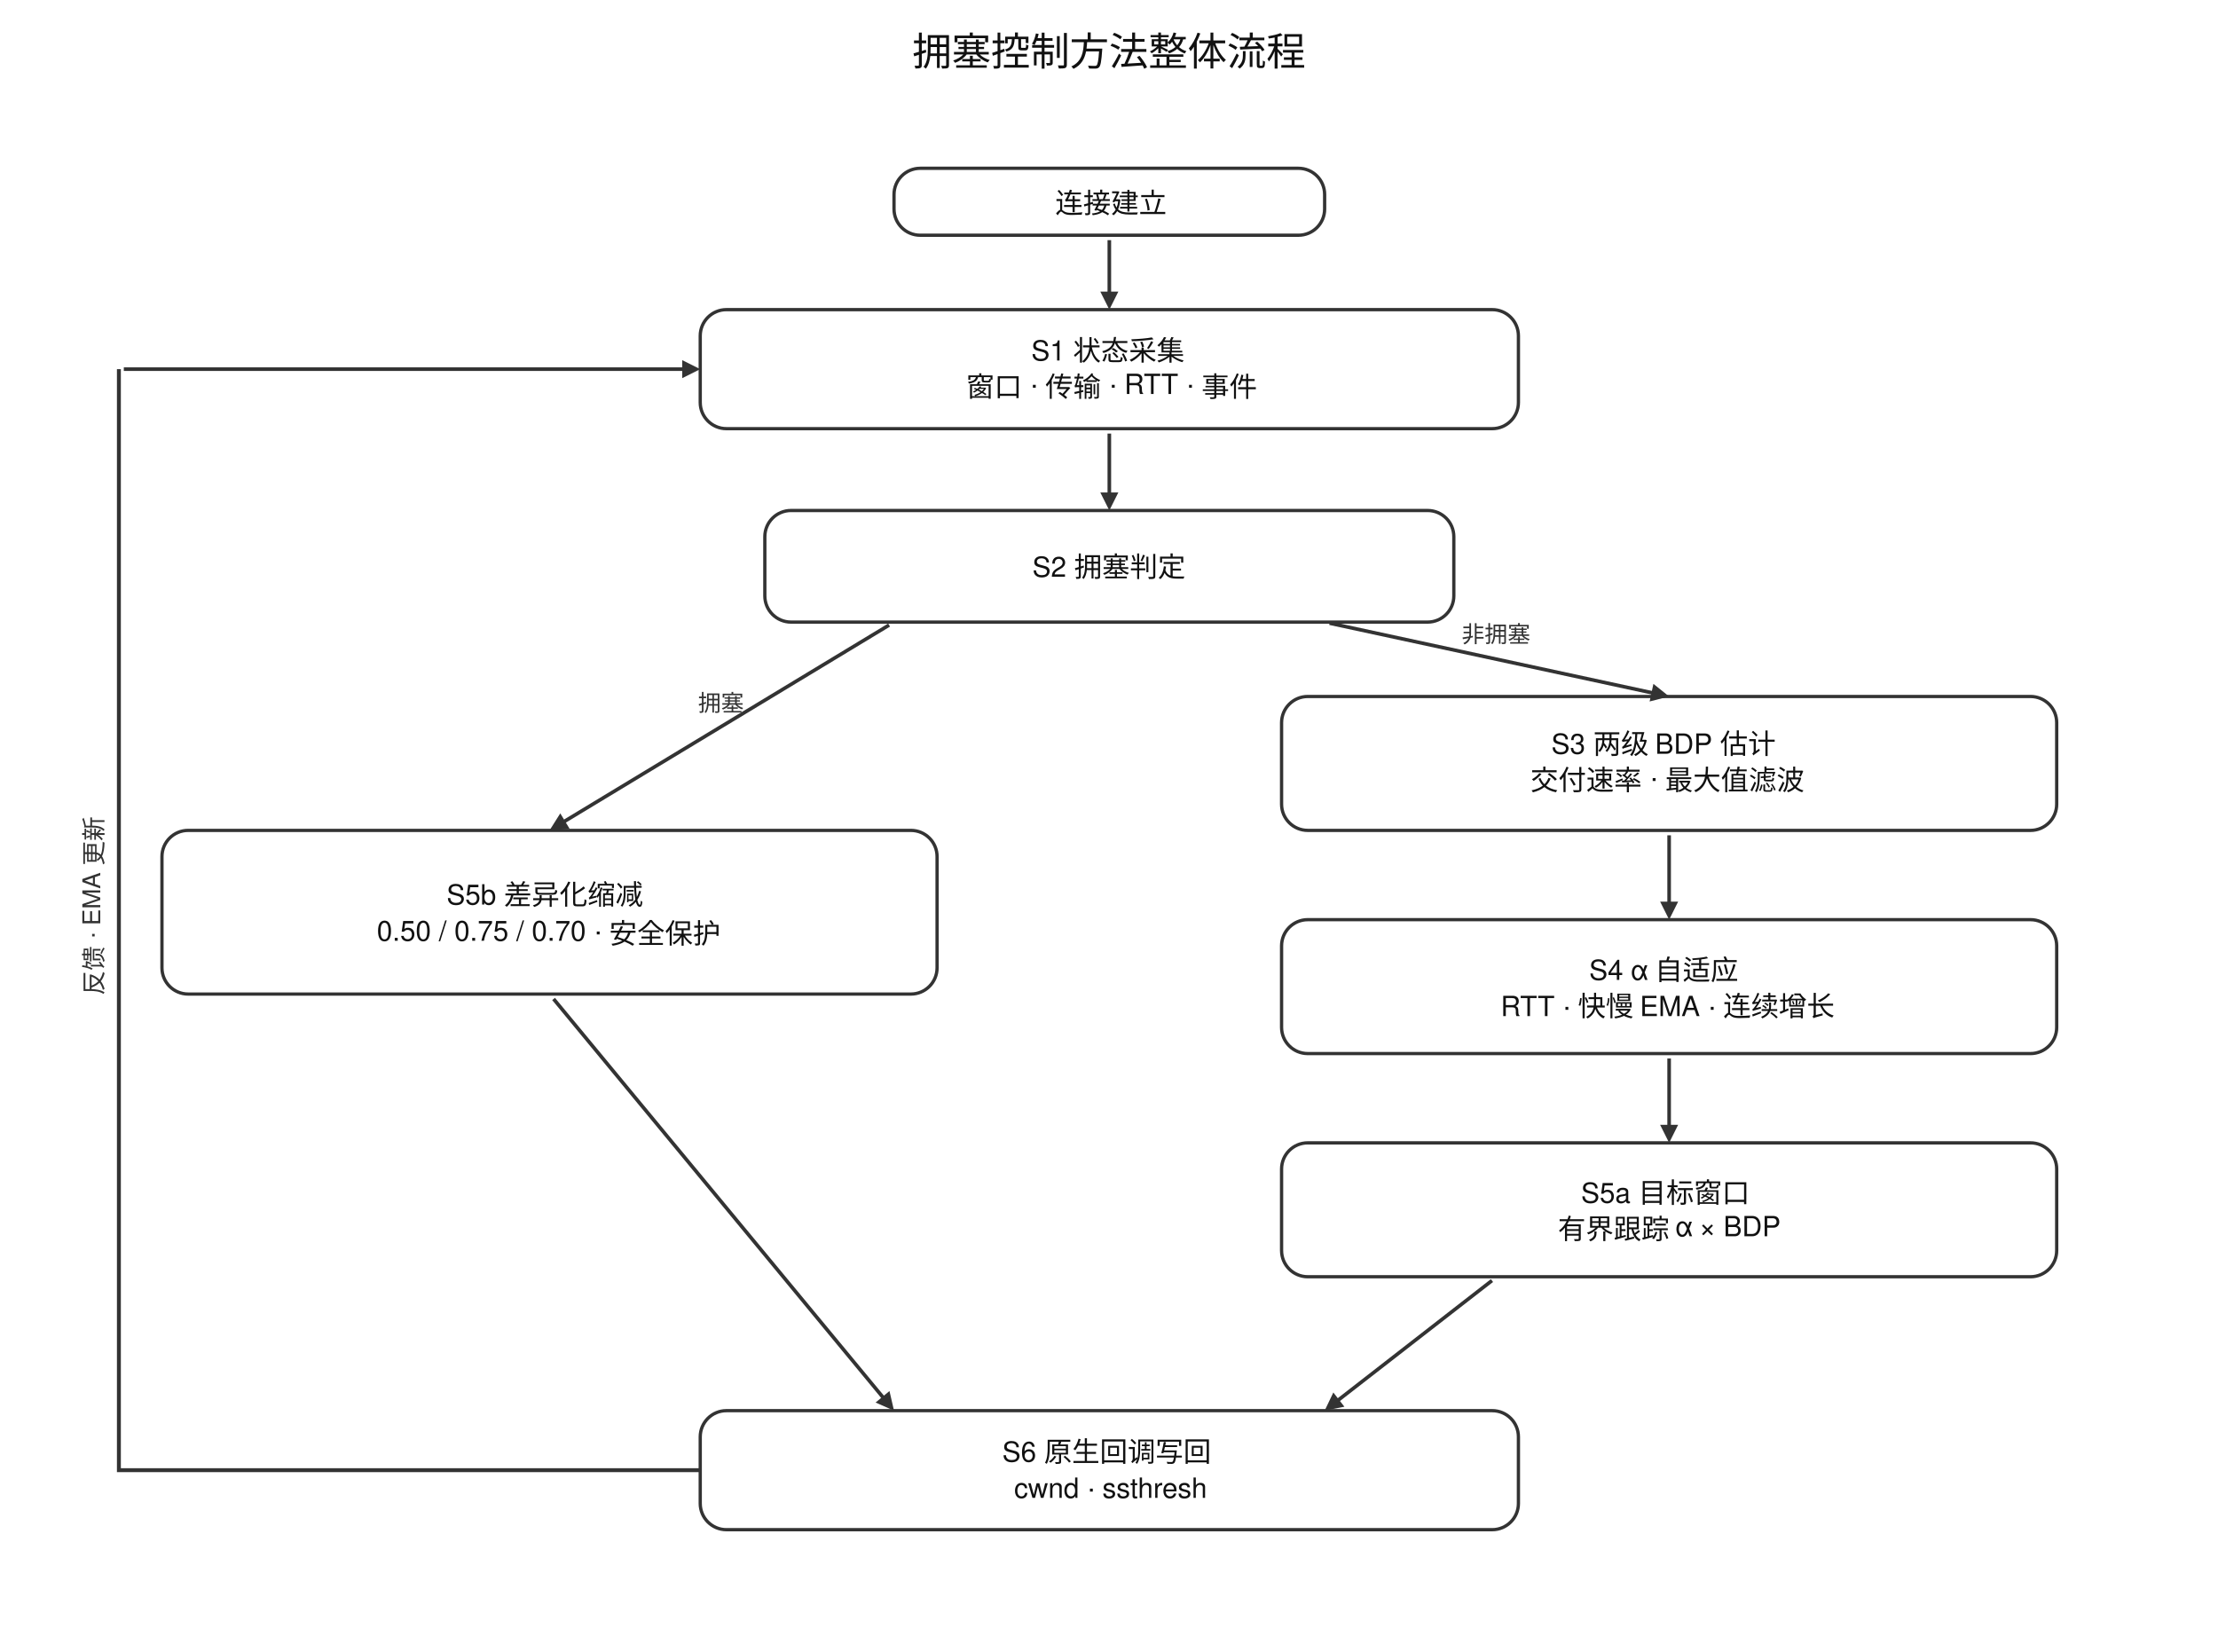
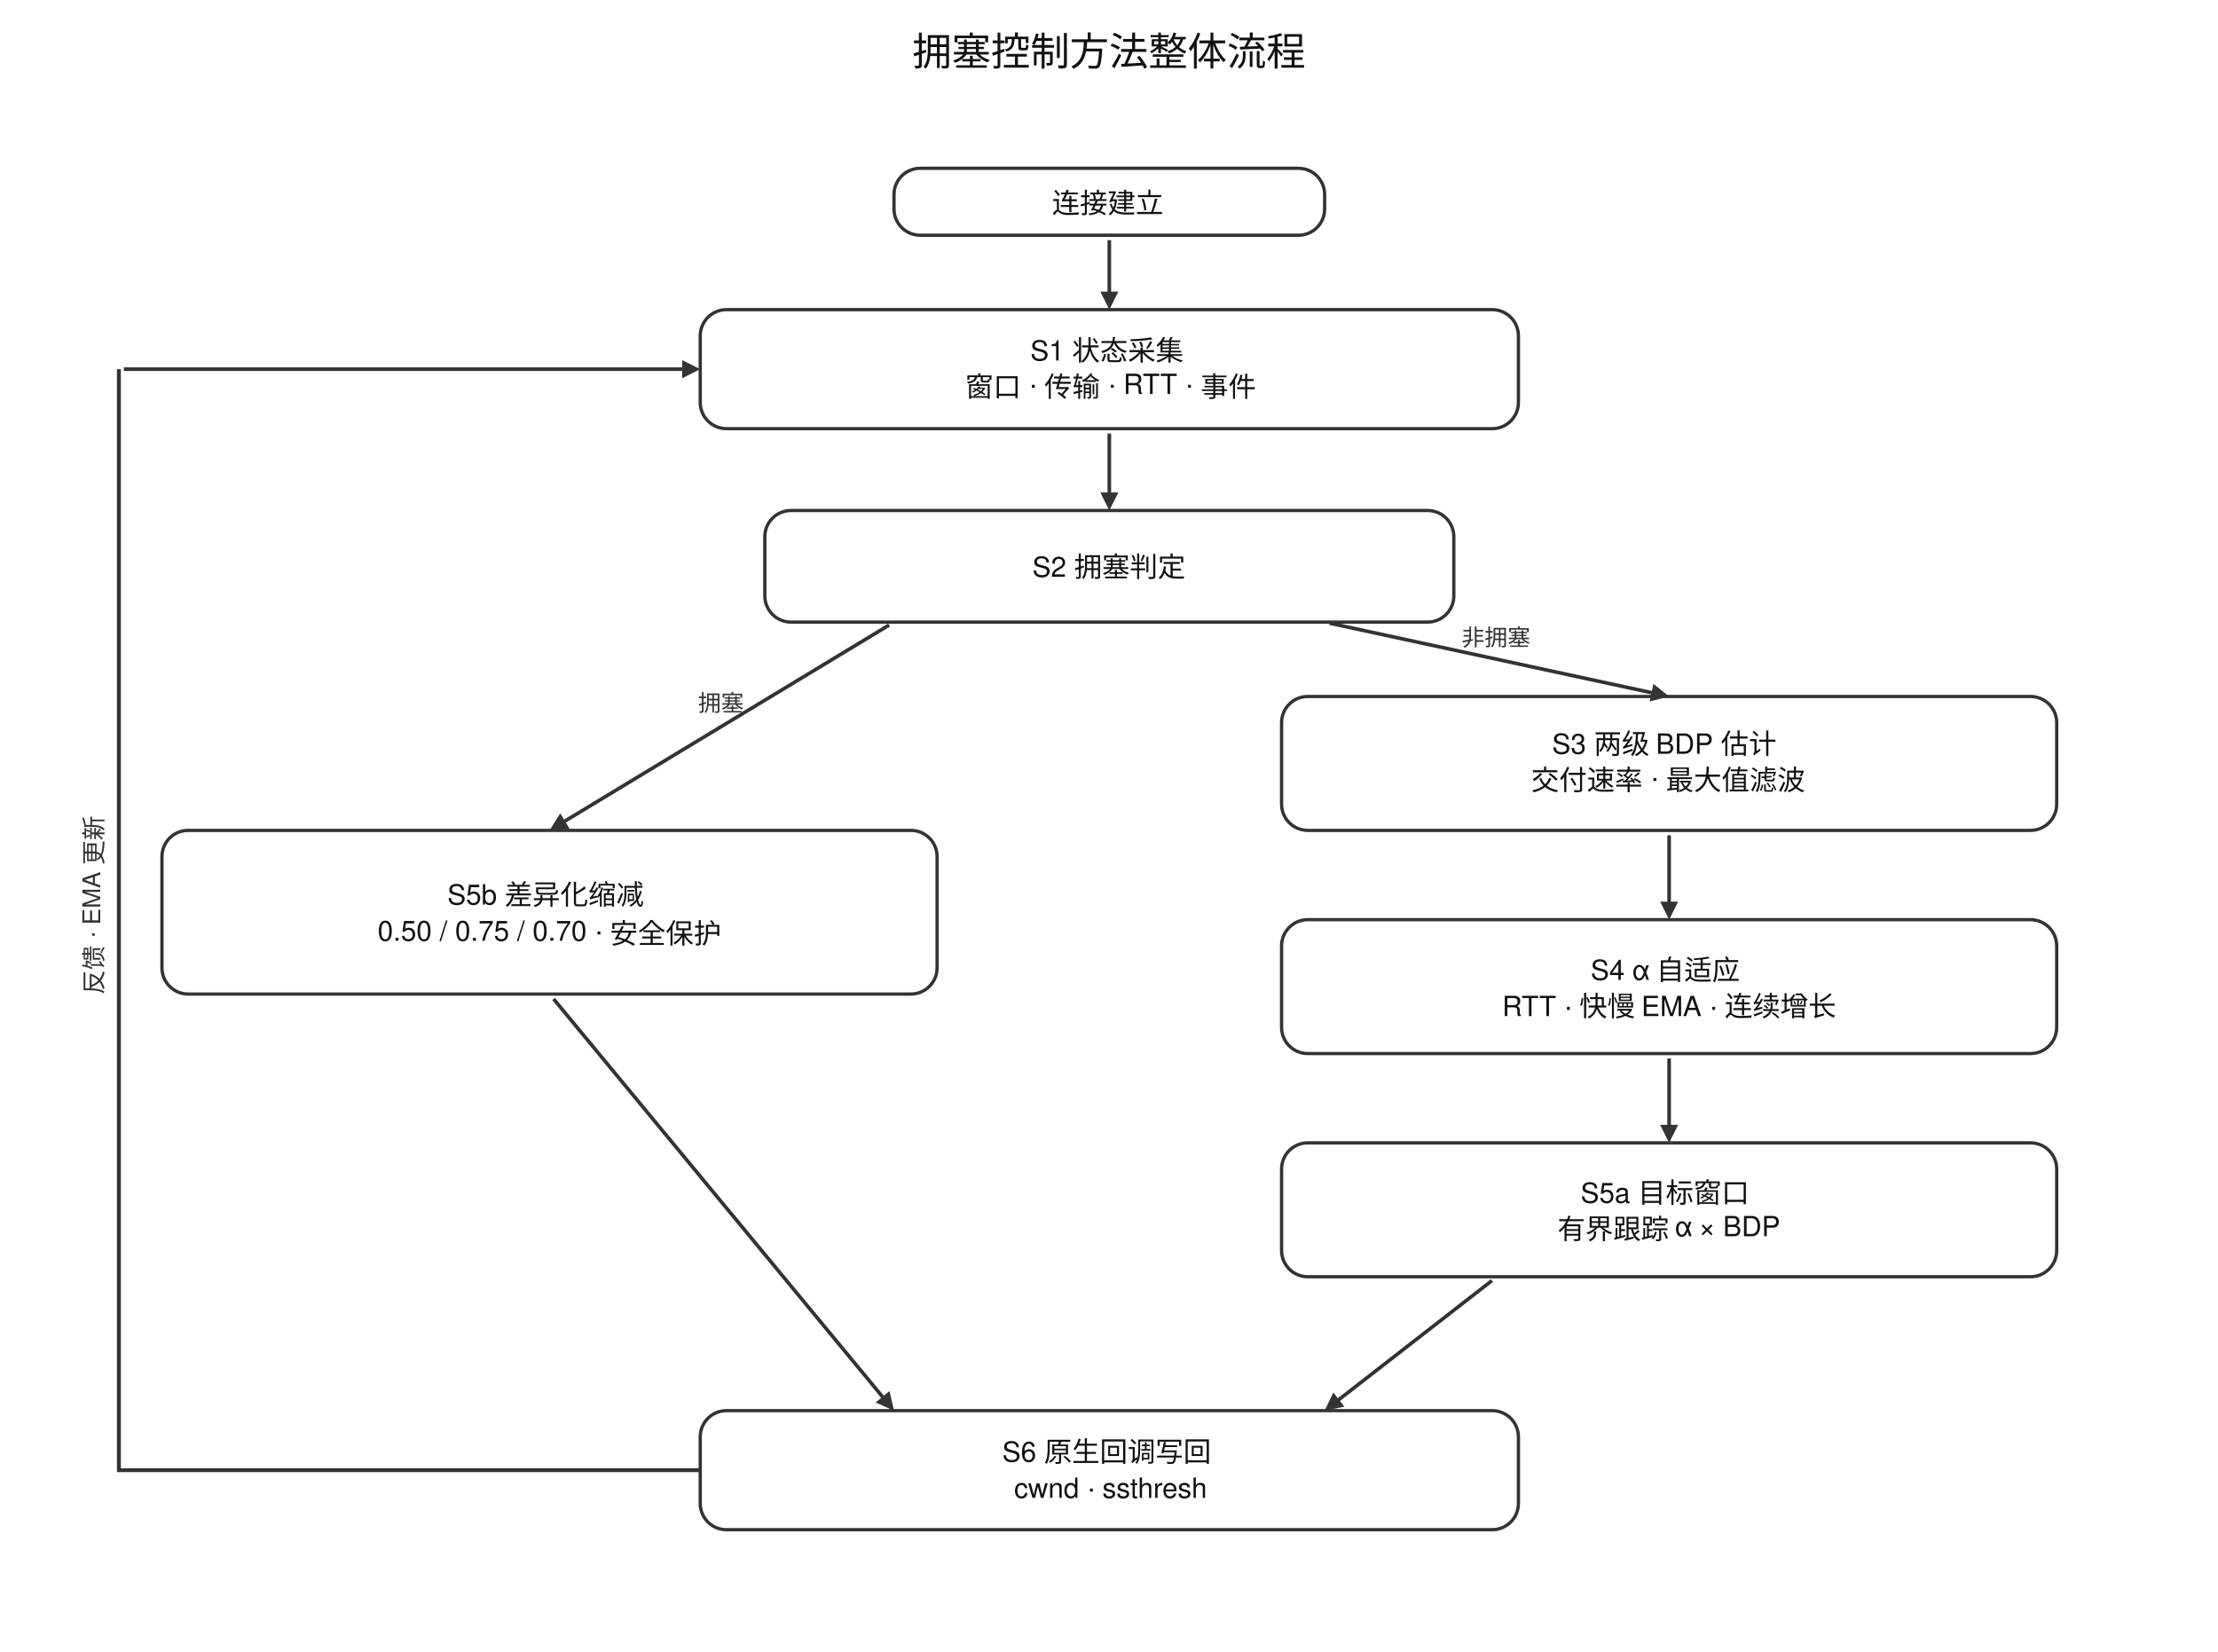
<svg xmlns="http://www.w3.org/2000/svg" class="main-svg" width="676.8pt" height="504pt" style="" viewBox="0 0 676.8 504">
  <rect x="0" y="0" width="676.8" height="504" style="fill: rgb(255, 255, 255); fill-opacity: 1;" />
-   <defs id="defs-f1fefa">
+   <defs id="defs-ece094">
    <g class="clips">
-       <clipPath id="clipf1fefaxyplot" class="plotclip">
+       <clipPath id="clipece094xyplot" class="plotclip">
        <rect width="657" height="454" />
      </clipPath>
-       <clipPath class="axesclip" id="clipf1fefax">
+       <clipPath class="axesclip" id="clipece094x">
        <rect x="10" y="0" width="657" height="504" />
      </clipPath>
-       <clipPath class="axesclip" id="clipf1fefay">
+       <clipPath class="axesclip" id="clipece094y">
        <rect x="0" y="40" width="676.8" height="454" />
      </clipPath>
-       <clipPath class="axesclip" id="clipf1fefaxy">
+       <clipPath class="axesclip" id="clipece094xy">
        <rect x="10" y="40" width="657" height="454" />
      </clipPath>
    </g>
    <g class="gradients" />
    <g class="patterns" />
  </defs>
  <g class="bglayer" />
  <g class="layer-below">
    <g class="imagelayer" />
    <g class="shapelayer" />
  </g>
  <g class="cartesianlayer">
    <g class="subplot xy">
      <g class="layer-subplot">
        <g class="shapelayer">
-           <g class="shape-group" data-index="0" clip-path="url(#clipf1fefaxy)">
+           <g class="shape-group" data-index="0" clip-path="url(#clipece094xy)">
            <path data-index="0" fill-rule="evenodd" d="M 280.8 71.78 L 396.2 71.78 C 400.62 71.78 404.2 68.2 404.2 63.78 L 404.2 59.35 C 404.2 54.93 400.62 51.35 396.2 51.35 L 280.8 51.35 C 276.38 51.35 272.8 54.93 272.8 59.35 L 272.8 63.78 C 272.8 68.2 276.38 71.78 280.8 71.78 Z" style="opacity: 1; stroke: rgb(51, 51, 51); stroke-opacity: 1; fill: rgb(0, 0, 0); fill-opacity: 0; stroke-width: 1px;" />
          </g>
-           <g class="shape-group" data-index="1" clip-path="url(#clipf1fefaxy)">
+           <g class="shape-group" data-index="1" clip-path="url(#clipece094xy)">
            <path data-index="1" fill-rule="evenodd" d="M 221.67 130.8 L 455.33 130.8 C 459.75 130.8 463.33 127.22 463.33 122.8 L 463.33 102.48 C 463.33 98.06 459.75 94.48 455.33 94.48 L 221.67 94.48 C 217.25 94.48 213.67 98.06 213.67 102.48 L 213.67 122.8 C 213.67 127.22 217.25 130.8 221.67 130.8 Z" style="opacity: 1; stroke: rgb(51, 51, 51); stroke-opacity: 1; fill: rgb(0, 0, 0); fill-opacity: 0; stroke-width: 1px;" />
          </g>
-           <g class="shape-group" data-index="2" clip-path="url(#clipf1fefaxy)">
+           <g class="shape-group" data-index="2" clip-path="url(#clipece094xy)">
            <path data-index="2" fill-rule="evenodd" d="M 241.38 189.82 L 435.62 189.82 C 440.04 189.82 443.62 186.24 443.62 181.82 L 443.62 163.77 C 443.62 159.35 440.04 155.77 435.62 155.77 L 241.38 155.77 C 236.96 155.77 233.38 159.35 233.38 163.77 L 233.38 181.82 C 233.38 186.24 236.96 189.82 241.38 189.82 Z" style="opacity: 1; stroke: rgb(51, 51, 51); stroke-opacity: 1; fill: rgb(0, 0, 0); fill-opacity: 0; stroke-width: 1px;" />
          </g>
-           <g class="shape-group" data-index="3" clip-path="url(#clipf1fefaxy)">
+           <g class="shape-group" data-index="3" clip-path="url(#clipece094xy)">
            <path data-index="3" fill-rule="evenodd" d="M 57.42 303.32 L 277.94 303.32 C 282.36 303.32 285.94 299.74 285.94 295.32 L 285.94 261.38 C 285.94 256.96 282.36 253.38 277.94 253.38 L 57.42 253.38 C 53 253.38 49.42 256.96 49.42 261.38 L 49.42 295.32 C 49.42 299.74 53 303.32 57.42 303.32 Z" style="opacity: 1; stroke: rgb(51, 51, 51); stroke-opacity: 1; fill: rgb(0, 0, 0); fill-opacity: 0; stroke-width: 1px;" />
          </g>
-           <g class="shape-group" data-index="4" clip-path="url(#clipf1fefaxy)">
+           <g class="shape-group" data-index="4" clip-path="url(#clipece094xy)">
            <path data-index="4" fill-rule="evenodd" d="M 399.06 253.38 L 619.58 253.38 C 624 253.38 627.58 249.8 627.58 245.38 L 627.58 220.52 C 627.58 216.1 624 212.52 619.58 212.52 L 399.06 212.52 C 394.64 212.52 391.06 216.1 391.06 220.52 L 391.06 245.38 C 391.06 249.8 394.64 253.38 399.06 253.38 Z" style="opacity: 1; stroke: rgb(51, 51, 51); stroke-opacity: 1; fill: rgb(0, 0, 0); fill-opacity: 0; stroke-width: 1px;" />
          </g>
-           <g class="shape-group" data-index="5" clip-path="url(#clipf1fefaxy)">
+           <g class="shape-group" data-index="5" clip-path="url(#clipece094xy)">
            <path data-index="5" fill-rule="evenodd" d="M 399.06 321.48 L 619.58 321.48 C 624 321.48 627.58 317.9 627.58 313.48 L 627.58 288.62 C 627.58 284.2 624 280.62 619.58 280.62 L 399.06 280.62 C 394.64 280.62 391.06 284.2 391.06 288.62 L 391.06 313.48 C 391.06 317.9 394.64 321.48 399.06 321.48 Z" style="opacity: 1; stroke: rgb(51, 51, 51); stroke-opacity: 1; fill: rgb(0, 0, 0); fill-opacity: 0; stroke-width: 1px;" />
          </g>
-           <g class="shape-group" data-index="6" clip-path="url(#clipf1fefaxy)">
+           <g class="shape-group" data-index="6" clip-path="url(#clipece094xy)">
            <path data-index="6" fill-rule="evenodd" d="M 399.06 389.58 L 619.58 389.58 C 624 389.58 627.58 386 627.58 381.58 L 627.58 356.72 C 627.58 352.3 624 348.72 619.58 348.72 L 399.06 348.72 C 394.64 348.72 391.06 352.3 391.06 356.72 L 391.06 381.58 C 391.06 386 394.64 389.58 399.06 389.58 Z" style="opacity: 1; stroke: rgb(51, 51, 51); stroke-opacity: 1; fill: rgb(0, 0, 0); fill-opacity: 0; stroke-width: 1px;" />
          </g>
-           <g class="shape-group" data-index="7" clip-path="url(#clipf1fefaxy)">
+           <g class="shape-group" data-index="7" clip-path="url(#clipece094xy)">
            <path data-index="7" fill-rule="evenodd" d="M 221.67 466.76 L 455.33 466.76 C 459.75 466.76 463.33 463.18 463.33 458.76 L 463.33 438.44 C 463.33 434.02 459.75 430.44 455.33 430.44 L 221.67 430.44 C 217.25 430.44 213.67 434.02 213.67 438.44 L 213.67 458.76 C 213.67 463.18 217.25 466.76 221.67 466.76 Z" style="opacity: 1; stroke: rgb(51, 51, 51); stroke-opacity: 1; fill: rgb(0, 0, 0); fill-opacity: 0; stroke-width: 1px;" />
          </g>
        </g>
        <g class="imagelayer" />
      </g>
      <g class="minor-gridlayer">
        <g class="x" />
        <g class="y" />
      </g>
      <g class="gridlayer">
        <g class="x" />
        <g class="y" />
      </g>
      <g class="zerolinelayer" />
      <g class="layer-between">
        <g class="shapelayer" />
        <g class="imagelayer" />
      </g>
      <path class="xlines-below" />
      <path class="ylines-below" />
      <g class="overlines-below" />
      <g class="xaxislayer-below" />
      <g class="yaxislayer-below" />
      <g class="overaxes-below" />
      <g class="overplot">
-         <g class="xy" transform="translate(10,40)" clip-path="url(#clipf1fefaxyplot)">
+         <g class="xy" transform="translate(10,40)" clip-path="url(#clipece094xyplot)">
          <g class="scatterlayer mlayer">
-             <g class="trace scatter traced7af3e" style="stroke-miterlimit: 2; opacity: 1;">
+             <g class="trace scatter traceee57c7" style="stroke-miterlimit: 2; opacity: 1;">
              <g class="fills" />
              <g class="errorbars" />
              <g class="lines">
                <path class="js-line" d="M203.67,408.6L26.28,408.6L26.28,72.64" style="vector-effect: none; fill: none; stroke: rgb(51, 51, 51); stroke-opacity: 1; stroke-width: 1.2px; opacity: 1;" />
              </g>
              <g class="points" />
              <g class="text" />
            </g>
          </g>
        </g>
      </g>
      <g class="zerolinelayer-above" />
      <path class="xlines-above crisp" d="M0,0" style="fill: none;" />
      <path class="ylines-above crisp" d="M0,0" style="fill: none;" />
      <g class="overlines-above" />
      <g class="xaxislayer-above" />
      <g class="yaxislayer-above" />
      <g class="overaxes-above" />
    </g>
  </g>
  <g class="polarlayer" />
  <g class="smithlayer" />
  <g class="ternarylayer" />
  <g class="geolayer" />
  <g class="funnelarealayer" />
  <g class="pielayer" />
  <g class="iciclelayer" />
  <g class="treemaplayer" />
  <g class="sunburstlayer" />
  <g class="glimages" />
-   <defs id="topdefs-f1fefa">
+   <defs id="topdefs-ece094">
    <g class="clips" />
  </defs>
  <g class="layer-above">
    <g class="imagelayer" />
    <g class="shapelayer" />
  </g>
  <g class="infolayer">
    <g class="g-gtitle">
      <text class="gtitle" x="338.4" y="20" text-anchor="middle" dy="0em" style="opacity: 1; font-family: Helvetica, Arial, 'Helvetica Neue', 'DejaVu Sans', 'PingFang SC', 'Songti SC', 'Hiragino Sans GB', 'Microsoft YaHei', sans-serif; font-size: 12px; fill: rgb(17, 17, 17); fill-opacity: 1; white-space: pre;">拥塞控制方法整体流程</text>
    </g>
    <g class="annotation" data-index="0" style="opacity: 1;">
      <g class="annotation-text-g" transform="rotate(0,338.5,61.57)">
-         <g class="cursor-pointer" transform="translate(320,55)">
-           <rect class="bg" x="0.5" y="0.5" width="37" height="13" style="stroke-width: 1px; stroke: rgb(0, 0, 0); stroke-opacity: 0; fill: rgb(0, 0, 0); fill-opacity: 0;" />
-           <text class="annotation-text" text-anchor="middle" x="19" y="10" style="font-family: Helvetica, Arial, 'Helvetica Neue', 'DejaVu Sans', 'PingFang SC', 'Songti SC', 'Hiragino Sans GB', 'Microsoft YaHei', sans-serif; font-size: 8.5px; fill: rgb(17, 17, 17); fill-opacity: 1; white-space: pre;">连接建立</text>
+         <g class="cursor-pointer" transform="translate(318,55)">
+           <rect class="bg" x="0.5" y="0.5" width="40" height="13" style="stroke-width: 1px; stroke: rgb(0, 0, 0); stroke-opacity: 0; fill: rgb(0, 0, 0); fill-opacity: 0;" />
+           <text class="annotation-text" text-anchor="middle" x="20" y="10" style="font-family: Helvetica, Arial, 'Helvetica Neue', 'DejaVu Sans', 'PingFang SC', 'Songti SC', 'Hiragino Sans GB', 'Microsoft YaHei', sans-serif; font-size: 8.5px; fill: rgb(17, 17, 17); fill-opacity: 1; white-space: pre;">连接建立</text>
        </g>
      </g>
    </g>
    <g class="annotation" data-index="1" style="opacity: 1;">
      <g class="annotation-text-g" transform="rotate(0,338.5,112.64)">
-         <g class="cursor-pointer" transform="translate(293,100)">
-           <rect class="bg" x="0.5" y="0.5" width="91" height="24" style="stroke-width: 1px; stroke: rgb(0, 0, 0); stroke-opacity: 0; fill: rgb(0, 0, 0); fill-opacity: 0;" />
-           <text class="annotation-text" text-anchor="middle" x="46.242" y="10" style="font-family: Helvetica, Arial, 'Helvetica Neue', 'DejaVu Sans', 'PingFang SC', 'Songti SC', 'Hiragino Sans GB', 'Microsoft YaHei', sans-serif; font-size: 8.5px; fill: rgb(17, 17, 17); fill-opacity: 1; white-space: pre;">
-             <tspan class="line" dy="0em" x="46.242" y="10">S1 状态采集</tspan>
-             <tspan class="line" dy="1.3em" x="46.242" y="10">窗口 · 传输 · RTT · 事件</tspan>
+         <g class="cursor-pointer" transform="translate(291,100)">
+           <rect class="bg" x="0.5" y="0.5" width="95" height="24" style="stroke-width: 1px; stroke: rgb(0, 0, 0); stroke-opacity: 0; fill: rgb(0, 0, 0); fill-opacity: 0;" />
+           <text class="annotation-text" text-anchor="middle" x="47.945" y="10" style="font-family: Helvetica, Arial, 'Helvetica Neue', 'DejaVu Sans', 'PingFang SC', 'Songti SC', 'Hiragino Sans GB', 'Microsoft YaHei', sans-serif; font-size: 8.5px; fill: rgb(17, 17, 17); fill-opacity: 1; white-space: pre;">
+             <tspan class="line" dy="0em" x="47.945" y="10">S1 状态采集</tspan>
+             <tspan class="line" dy="1.3em" x="47.945" y="10">窗口 · 传输 · RTT · 事件</tspan>
          </text>
        </g>
      </g>
    </g>
    <g class="annotation" data-index="2" style="opacity: 1;">
      <g class="annotation-text-g" transform="rotate(0,338.5,172.8)">
        <g class="cursor-pointer" transform="translate(313,166)">
-           <rect class="bg" x="0.5" y="0.5" width="50" height="13" style="stroke-width: 1px; stroke: rgb(0, 0, 0); stroke-opacity: 0; fill: rgb(0, 0, 0); fill-opacity: 0;" />
+           <rect class="bg" x="0.5" y="0.5" width="51" height="13" style="stroke-width: 1px; stroke: rgb(0, 0, 0); stroke-opacity: 0; fill: rgb(0, 0, 0); fill-opacity: 0;" />
          <text class="annotation-text" text-anchor="middle" x="25.383" y="10" style="font-family: Helvetica, Arial, 'Helvetica Neue', 'DejaVu Sans', 'PingFang SC', 'Songti SC', 'Hiragino Sans GB', 'Microsoft YaHei', sans-serif; font-size: 8.5px; fill: rgb(17, 17, 17); fill-opacity: 1; white-space: pre;">S2 拥塞判定</text>
        </g>
      </g>
    </g>
    <g class="annotation" data-index="3" style="opacity: 1;">
      <g class="annotation-text-g" transform="rotate(0,167.68,278.35)">
        <g class="cursor-pointer" transform="translate(113,266)">
-           <rect class="bg" x="0.5" y="0.5" width="108" height="24" style="stroke-width: 1px; stroke: rgb(0, 0, 0); stroke-opacity: 0; fill: rgb(0, 0, 0); fill-opacity: 0;" />
-           <text class="annotation-text" text-anchor="middle" x="54.445" y="10" style="font-family: Helvetica, Arial, 'Helvetica Neue', 'DejaVu Sans', 'PingFang SC', 'Songti SC', 'Hiragino Sans GB', 'Microsoft YaHei', sans-serif; font-size: 8.5px; fill: rgb(17, 17, 17); fill-opacity: 1; white-space: pre;">
-             <tspan class="line" dy="0em" x="54.445" y="10">S5b 差异化缩减</tspan>
-             <tspan class="line" dy="1.3em" x="54.445" y="10">0.50 / 0.75 / 0.70 · 安全保护</tspan>
+           <rect class="bg" x="0.5" y="0.5" width="109" height="24" style="stroke-width: 1px; stroke: rgb(0, 0, 0); stroke-opacity: 0; fill: rgb(0, 0, 0); fill-opacity: 0;" />
+           <text class="annotation-text" text-anchor="middle" x="54.68" y="10" style="font-family: Helvetica, Arial, 'Helvetica Neue', 'DejaVu Sans', 'PingFang SC', 'Songti SC', 'Hiragino Sans GB', 'Microsoft YaHei', sans-serif; font-size: 8.5px; fill: rgb(17, 17, 17); fill-opacity: 1; white-space: pre;">
+             <tspan class="line" dy="0em" x="54.68" y="10">S5b 差异化缩减</tspan>
+             <tspan class="line" dy="1.3em" x="54.68" y="10">0.50 / 0.75 / 0.70 · 安全保护</tspan>
          </text>
        </g>
      </g>
    </g>
    <g class="annotation" data-index="4" style="opacity: 1;">
      <g class="annotation-text-g" transform="rotate(0,509.32,232.95)">
-         <g class="cursor-pointer" transform="translate(465,220)">
-           <rect class="bg" x="0.5" y="0.5" width="87" height="24" style="stroke-width: 1px; stroke: rgb(0, 0, 0); stroke-opacity: 0; fill: rgb(0, 0, 0); fill-opacity: 0;" />
-           <text class="annotation-text" text-anchor="middle" x="43.797" y="10" style="font-family: Helvetica, Arial, 'Helvetica Neue', 'DejaVu Sans', 'PingFang SC', 'Songti SC', 'Hiragino Sans GB', 'Microsoft YaHei', sans-serif; font-size: 8.5px; fill: rgb(17, 17, 17); fill-opacity: 1; white-space: pre;">
-             <tspan class="line" dy="0em" x="43.797" y="10">S3 两级 BDP 估计</tspan>
-             <tspan class="line" dy="1.3em" x="43.797" y="10">交付速率 · 最大值滤波</tspan>
+         <g class="cursor-pointer" transform="translate(464,220)">
+           <rect class="bg" x="0.5" y="0.5" width="90" height="24" style="stroke-width: 1px; stroke: rgb(0, 0, 0); stroke-opacity: 0; fill: rgb(0, 0, 0); fill-opacity: 0;" />
+           <text class="annotation-text" text-anchor="middle" x="45.031" y="10" style="font-family: Helvetica, Arial, 'Helvetica Neue', 'DejaVu Sans', 'PingFang SC', 'Songti SC', 'Hiragino Sans GB', 'Microsoft YaHei', sans-serif; font-size: 8.5px; fill: rgb(17, 17, 17); fill-opacity: 1; white-space: pre;">
+             <tspan class="line" dy="0em" x="45.031" y="10">S3 两级 BDP 估计</tspan>
+             <tspan class="line" dy="1.3em" x="45.031" y="10">交付速率 · 最大值滤波</tspan>
          </text>
        </g>
      </g>
    </g>
    <g class="annotation" data-index="5" style="opacity: 1;">
      <g class="annotation-text-g" transform="rotate(0,509.32,301.05)">
        <g class="cursor-pointer" transform="translate(456,289)">
-           <rect class="bg" x="0.5" y="0.5" width="105" height="24" style="stroke-width: 1px; stroke: rgb(0, 0, 0); stroke-opacity: 0; fill: rgb(0, 0, 0); fill-opacity: 0;" />
-           <text class="annotation-text" text-anchor="middle" x="52.859" y="10" style="font-family: Helvetica, Arial, 'Helvetica Neue', 'DejaVu Sans', 'PingFang SC', 'Songti SC', 'Hiragino Sans GB', 'Microsoft YaHei', sans-serif; font-size: 8.5px; fill: rgb(17, 17, 17); fill-opacity: 1; white-space: pre;">
-             <tspan class="line" dy="0em" x="52.859" y="10">S4 α 自适应</tspan>
-             <tspan class="line" dy="1.3em" x="52.859" y="10">RTT · 快慢 EMA · 连续增长</tspan>
+           <rect class="bg" x="0.5" y="0.5" width="106" height="24" style="stroke-width: 1px; stroke: rgb(0, 0, 0); stroke-opacity: 0; fill: rgb(0, 0, 0); fill-opacity: 0;" />
+           <text class="annotation-text" text-anchor="middle" x="53.32" y="10" style="font-family: Helvetica, Arial, 'Helvetica Neue', 'DejaVu Sans', 'PingFang SC', 'Songti SC', 'Hiragino Sans GB', 'Microsoft YaHei', sans-serif; font-size: 8.5px; fill: rgb(17, 17, 17); fill-opacity: 1; white-space: pre;">
+             <tspan class="line" dy="0em" x="53.32" y="10">S4 α 自适应</tspan>
+             <tspan class="line" dy="1.3em" x="53.32" y="10">RTT · 快慢 EMA · 连续增长</tspan>
          </text>
        </g>
      </g>
    </g>
    <g class="annotation" data-index="6" style="opacity: 1;">
      <g class="annotation-text-g" transform="rotate(0,509.32,369.15)">
-         <g class="cursor-pointer" transform="translate(473,357)">
-           <rect class="bg" x="0.5" y="0.5" width="72" height="24" style="stroke-width: 1px; stroke: rgb(0, 0, 0); stroke-opacity: 0; fill: rgb(0, 0, 0); fill-opacity: 0;" />
-           <text class="annotation-text" text-anchor="middle" x="36.359" y="10" style="font-family: Helvetica, Arial, 'Helvetica Neue', 'DejaVu Sans', 'PingFang SC', 'Songti SC', 'Hiragino Sans GB', 'Microsoft YaHei', sans-serif; font-size: 8.5px; fill: rgb(17, 17, 17); fill-opacity: 1; white-space: pre;">
-             <tspan class="line" dy="0em" x="36.359" y="10">S5a 目标窗口</tspan>
-             <tspan class="line" dy="1.3em" x="36.359" y="10">有界跟踪 α × BDP</tspan>
+         <g class="cursor-pointer" transform="translate(472,357)">
+           <rect class="bg" x="0.5" y="0.5" width="73" height="24" style="stroke-width: 1px; stroke: rgb(0, 0, 0); stroke-opacity: 0; fill: rgb(0, 0, 0); fill-opacity: 0;" />
+           <text class="annotation-text" text-anchor="middle" x="37.227" y="10" style="font-family: Helvetica, Arial, 'Helvetica Neue', 'DejaVu Sans', 'PingFang SC', 'Songti SC', 'Hiragino Sans GB', 'Microsoft YaHei', sans-serif; font-size: 8.5px; fill: rgb(17, 17, 17); fill-opacity: 1; white-space: pre;">
+             <tspan class="line" dy="0em" x="37.227" y="10">S5a 目标窗口</tspan>
+             <tspan class="line" dy="1.3em" x="37.227" y="10">有界跟踪 α × BDP</tspan>
          </text>
        </g>
      </g>
    </g>
    <g class="annotation" data-index="7" style="opacity: 1;">
      <g class="annotation-text-g" transform="rotate(0,338.5,448.6)">
        <g class="cursor-pointer" transform="translate(305,436)">
          <rect class="bg" x="0.5" y="0.5" width="67" height="24" style="stroke-width: 1px; stroke: rgb(0, 0, 0); stroke-opacity: 0; fill: rgb(0, 0, 0); fill-opacity: 0;" />
          <text class="annotation-text" text-anchor="middle" x="33.883" y="10" style="font-family: Helvetica, Arial, 'Helvetica Neue', 'DejaVu Sans', 'PingFang SC', 'Songti SC', 'Hiragino Sans GB', 'Microsoft YaHei', sans-serif; font-size: 8.5px; fill: rgb(17, 17, 17); fill-opacity: 1; white-space: pre;">
            <tspan class="line" dy="0em" x="33.883" y="10">S6 原生回调写回</tspan>
            <tspan class="line" dy="1.3em" x="33.883" y="10">cwnd · ssthresh</tspan>
          </text>
        </g>
      </g>
    </g>
    <g class="annotation" data-index="8" style="opacity: 1;">
      <g class="annotation-text-g" transform="rotate(0,338.5,71.78)">
        <g class="cursor-pointer" transform="translate(337,70)">
          <rect class="bg" x="0.5" y="0.5" width="3" height="3" style="stroke-width: 1px; stroke: rgb(0, 0, 0); stroke-opacity: 0; fill: rgb(0, 0, 0); fill-opacity: 0;" />
          <text class="annotation-text" text-anchor="middle" x="2" y="2" style="font-family: Helvetica, Arial, 'Helvetica Neue', 'DejaVu Sans', 'PingFang SC', 'Songti SC', 'Hiragino Sans GB', 'Microsoft YaHei', sans-serif; font-size: 8px; fill: rgb(17, 17, 17); fill-opacity: 1; white-space: pre;" />
        </g>
      </g>
      <g class="annotation-arrow-g" style="opacity: 1;">
        <path d="M338.5,73.28L338.5,94.48" style="stroke-width: 1.1px; stroke: rgb(51, 51, 51); stroke-opacity: 1; stroke-dasharray: 0px, 0px, 19.77px, 21.2px;" />
        <path d="M-3.7,-2.5V2.5L1.3,0Z" transform="translate(338.5,93.05)rotate(90)scale(1.1)" style="fill: rgb(51, 51, 51); stroke-width: 0;" />
      </g>
    </g>
    <g class="annotation" data-index="9" style="opacity: 1;">
      <g class="annotation-text-g" transform="rotate(0,338.5,130.8)">
        <g class="cursor-pointer" transform="translate(337,129)">
          <rect class="bg" x="0.5" y="0.5" width="3" height="3" style="stroke-width: 1px; stroke: rgb(0, 0, 0); stroke-opacity: 0; fill: rgb(0, 0, 0); fill-opacity: 0;" />
          <text class="annotation-text" text-anchor="middle" x="2" y="2" style="font-family: Helvetica, Arial, 'Helvetica Neue', 'DejaVu Sans', 'PingFang SC', 'Songti SC', 'Hiragino Sans GB', 'Microsoft YaHei', sans-serif; font-size: 8px; fill: rgb(17, 17, 17); fill-opacity: 1; white-space: pre;" />
        </g>
      </g>
      <g class="annotation-arrow-g" style="opacity: 1;">
        <path d="M338.5,132.3L338.5,155.77" style="stroke-width: 1.1px; stroke: rgb(51, 51, 51); stroke-opacity: 1; stroke-dasharray: 0px, 0px, 22.04px, 23.47px;" />
        <path d="M-3.7,-2.5V2.5L1.3,0Z" transform="translate(338.5,154.34)rotate(90)scale(1.1)" style="fill: rgb(51, 51, 51); stroke-width: 0;" />
      </g>
    </g>
    <g class="annotation" data-index="10" style="opacity: 1;">
      <g class="annotation-text-g" transform="rotate(0,272.8,189.82)">
        <g class="cursor-pointer" transform="translate(271,188)">
          <rect class="bg" x="0.5" y="0.5" width="3" height="3" style="stroke-width: 1px; stroke: rgb(0, 0, 0); stroke-opacity: 0; fill: rgb(0, 0, 0); fill-opacity: 0;" />
          <text class="annotation-text" text-anchor="middle" x="2" y="2" style="font-family: Helvetica, Arial, 'Helvetica Neue', 'DejaVu Sans', 'PingFang SC', 'Songti SC', 'Hiragino Sans GB', 'Microsoft YaHei', sans-serif; font-size: 8px; fill: rgb(17, 17, 17); fill-opacity: 1; white-space: pre;" />
        </g>
      </g>
      <g class="annotation-arrow-g" style="opacity: 1;">
        <path d="M271.3,190.727L167.68,253.38" style="stroke-width: 1.1px; stroke: rgb(51, 51, 51); stroke-opacity: 1; stroke-dasharray: 0px, 0px, 119.659px, 121.089px;" />
        <path d="M-3.7,-2.5V2.5L1.3,0Z" transform="translate(168.9037,252.6401)rotate(148.8398)scale(1.1)" style="fill: rgb(51, 51, 51); stroke-width: 0;" />
      </g>
    </g>
    <g class="annotation" data-index="11" style="opacity: 1;">
      <g class="annotation-text-g" transform="rotate(0,220.24,214.6)">
-         <g class="cursor-pointer" transform="translate(211,209)">
-           <rect class="bg" x="0.5" y="0.5" width="17" height="11" style="stroke-width: 1px; stroke: rgb(0, 0, 0); stroke-opacity: 0; fill: rgb(0, 0, 0); fill-opacity: 0;" />
-           <text class="annotation-text" text-anchor="middle" x="9" y="8" style="font-family: Helvetica, Arial, 'Helvetica Neue', 'DejaVu Sans', 'PingFang SC', 'Songti SC', 'Hiragino Sans GB', 'Microsoft YaHei', sans-serif; font-size: 7px; fill: rgb(51, 51, 51); fill-opacity: 1; white-space: pre;">拥塞</text>
+         <g class="cursor-pointer" transform="translate(210,209)">
+           <rect class="bg" x="0.5" y="0.5" width="19" height="10" style="stroke-width: 1px; stroke: rgb(0, 0, 0); stroke-opacity: 0; fill: rgb(0, 0, 0); fill-opacity: 0;" />
+           <text class="annotation-text" text-anchor="middle" x="10" y="8" style="font-family: Helvetica, Arial, 'Helvetica Neue', 'DejaVu Sans', 'PingFang SC', 'Songti SC', 'Hiragino Sans GB', 'Microsoft YaHei', sans-serif; font-size: 7px; fill: rgb(51, 51, 51); fill-opacity: 1; white-space: pre;">拥塞</text>
        </g>
      </g>
    </g>
    <g class="annotation" data-index="12" style="opacity: 1;">
      <g class="annotation-text-g" transform="rotate(0,404.2,189.82)">
        <g class="cursor-pointer" transform="translate(402,188)">
          <rect class="bg" x="0.5" y="0.5" width="3" height="3" style="stroke-width: 1px; stroke: rgb(0, 0, 0); stroke-opacity: 0; fill: rgb(0, 0, 0); fill-opacity: 0;" />
          <text class="annotation-text" text-anchor="middle" x="2" y="2" style="font-family: Helvetica, Arial, 'Helvetica Neue', 'DejaVu Sans', 'PingFang SC', 'Songti SC', 'Hiragino Sans GB', 'Microsoft YaHei', sans-serif; font-size: 8px; fill: rgb(17, 17, 17); fill-opacity: 1; white-space: pre;" />
        </g>
      </g>
      <g class="annotation-arrow-g" style="opacity: 1;">
        <path d="M405.7,190.144L509.32,212.52" style="stroke-width: 1.1px; stroke: rgb(51, 51, 51); stroke-opacity: 1; stroke-dasharray: 0px, 0px, 104.578px, 106.008px;" />
        <path d="M-3.7,-2.5V2.5L1.3,0Z" transform="translate(507.9222,212.2182)rotate(12.18269)scale(1.1)" style="fill: rgb(51, 51, 51); stroke-width: 0;" />
      </g>
    </g>
    <g class="annotation" data-index="13" style="opacity: 1;">
      <g class="annotation-text-g" transform="rotate(0,456.76,194.17)">
-         <g class="cursor-pointer" transform="translate(444,188)">
-           <rect class="bg" x="0.5" y="0.5" width="24" height="11" style="stroke-width: 1px; stroke: rgb(0, 0, 0); stroke-opacity: 0; fill: rgb(0, 0, 0); fill-opacity: 0;" />
-           <text class="annotation-text" text-anchor="middle" x="12.5" y="8" style="font-family: Helvetica, Arial, 'Helvetica Neue', 'DejaVu Sans', 'PingFang SC', 'Songti SC', 'Hiragino Sans GB', 'Microsoft YaHei', sans-serif; font-size: 7px; fill: rgb(51, 51, 51); fill-opacity: 1; white-space: pre;">非拥塞</text>
+         <g class="cursor-pointer" transform="translate(443,189)">
+           <rect class="bg" x="0.5" y="0.5" width="26" height="10" style="stroke-width: 1px; stroke: rgb(0, 0, 0); stroke-opacity: 0; fill: rgb(0, 0, 0); fill-opacity: 0;" />
+           <text class="annotation-text" text-anchor="middle" x="13.5" y="8" style="font-family: Helvetica, Arial, 'Helvetica Neue', 'DejaVu Sans', 'PingFang SC', 'Songti SC', 'Hiragino Sans GB', 'Microsoft YaHei', sans-serif; font-size: 7px; fill: rgb(51, 51, 51); fill-opacity: 1; white-space: pre;">非拥塞</text>
        </g>
      </g>
    </g>
    <g class="annotation" data-index="14" style="opacity: 1;">
      <g class="annotation-text-g" transform="rotate(0,509.32,253.38)">
        <g class="cursor-pointer" transform="translate(507,251)">
          <rect class="bg" x="0.5" y="0.5" width="3" height="3" style="stroke-width: 1px; stroke: rgb(0, 0, 0); stroke-opacity: 0; fill: rgb(0, 0, 0); fill-opacity: 0;" />
          <text class="annotation-text" text-anchor="middle" x="2" y="2" style="font-family: Helvetica, Arial, 'Helvetica Neue', 'DejaVu Sans', 'PingFang SC', 'Songti SC', 'Hiragino Sans GB', 'Microsoft YaHei', sans-serif; font-size: 8px; fill: rgb(17, 17, 17); fill-opacity: 1; white-space: pre;" />
        </g>
      </g>
      <g class="annotation-arrow-g" style="opacity: 1;">
        <path d="M509.32,254.88L509.32,280.62" style="stroke-width: 1.1px; stroke: rgb(51, 51, 51); stroke-opacity: 1; stroke-dasharray: 0px, 0px, 24.31px, 25.74px;" />
        <path d="M-3.7,-2.5V2.5L1.3,0Z" transform="translate(509.32,279.19)rotate(90)scale(1.1)" style="fill: rgb(51, 51, 51); stroke-width: 0;" />
      </g>
    </g>
    <g class="annotation" data-index="15" style="opacity: 1;">
      <g class="annotation-text-g" transform="rotate(0,509.32,321.48)">
        <g class="cursor-pointer" transform="translate(507,319)">
          <rect class="bg" x="0.5" y="0.5" width="3" height="3" style="stroke-width: 1px; stroke: rgb(0, 0, 0); stroke-opacity: 0; fill: rgb(0, 0, 0); fill-opacity: 0;" />
          <text class="annotation-text" text-anchor="middle" x="2" y="2" style="font-family: Helvetica, Arial, 'Helvetica Neue', 'DejaVu Sans', 'PingFang SC', 'Songti SC', 'Hiragino Sans GB', 'Microsoft YaHei', sans-serif; font-size: 8px; fill: rgb(17, 17, 17); fill-opacity: 1; white-space: pre;" />
        </g>
      </g>
      <g class="annotation-arrow-g" style="opacity: 1;">
        <path d="M509.32,322.98L509.32,348.72" style="stroke-width: 1.1px; stroke: rgb(51, 51, 51); stroke-opacity: 1; stroke-dasharray: 0px, 0px, 24.31px, 25.74px;" />
        <path d="M-3.7,-2.5V2.5L1.3,0Z" transform="translate(509.32,347.29)rotate(90)scale(1.1)" style="fill: rgb(51, 51, 51); stroke-width: 0;" />
      </g>
    </g>
    <g class="annotation" data-index="16" style="opacity: 1;">
      <g class="annotation-text-g" transform="rotate(0,456.76,389.58)">
        <g class="cursor-pointer" transform="translate(455,388)">
          <rect class="bg" x="0.5" y="0.5" width="3" height="3" style="stroke-width: 1px; stroke: rgb(0, 0, 0); stroke-opacity: 0; fill: rgb(0, 0, 0); fill-opacity: 0;" />
          <text class="annotation-text" text-anchor="middle" x="2" y="2" style="font-family: Helvetica, Arial, 'Helvetica Neue', 'DejaVu Sans', 'PingFang SC', 'Songti SC', 'Hiragino Sans GB', 'Microsoft YaHei', sans-serif; font-size: 8px; fill: rgb(17, 17, 17); fill-opacity: 1; white-space: pre;" />
        </g>
      </g>
      <g class="annotation-arrow-g" style="opacity: 1;">
        <path d="M455.26,390.746L404.2,430.44" style="stroke-width: 1.1px; stroke: rgb(51, 51, 51); stroke-opacity: 1; stroke-dasharray: 0px, 0px, 63.244px, 64.674px;" />
        <path d="M-3.7,-2.5V2.5L1.3,0Z" transform="translate(405.329,429.5623)rotate(142.1404)scale(1.1)" style="fill: rgb(51, 51, 51); stroke-width: 0;" />
      </g>
    </g>
    <g class="annotation" data-index="17" style="opacity: 1;">
      <g class="annotation-text-g" transform="rotate(0,167.68,303.32)">
        <g class="cursor-pointer" transform="translate(166,301)">
          <rect class="bg" x="0.5" y="0.5" width="3" height="3" style="stroke-width: 1px; stroke: rgb(0, 0, 0); stroke-opacity: 0; fill: rgb(0, 0, 0); fill-opacity: 0;" />
          <text class="annotation-text" text-anchor="middle" x="2" y="2" style="font-family: Helvetica, Arial, 'Helvetica Neue', 'DejaVu Sans', 'PingFang SC', 'Songti SC', 'Hiragino Sans GB', 'Microsoft YaHei', sans-serif; font-size: 8px; fill: rgb(17, 17, 17); fill-opacity: 1; white-space: pre;" />
        </g>
      </g>
      <g class="annotation-arrow-g" style="opacity: 1;">
        <path d="M168.92,304.82L272.8,430.44" style="stroke-width: 1.1px; stroke: rgb(51, 51, 51); stroke-opacity: 1; stroke-dasharray: 0px, 0px, 161.577px, 163.007px;" />
        <path d="M-3.7,-2.5V2.5L1.3,0Z" transform="translate(271.8887,429.338)rotate(50.41161)scale(1.1)" style="fill: rgb(51, 51, 51); stroke-width: 0;" />
      </g>
    </g>
    <g class="annotation" data-index="18" style="opacity: 1;">
      <g class="annotation-text-g" transform="rotate(0,36.28,112.64)">
        <g class="cursor-pointer" transform="translate(34,111)">
          <rect class="bg" x="0.5" y="0.5" width="3" height="3" style="stroke-width: 1px; stroke: rgb(0, 0, 0); stroke-opacity: 0; fill: rgb(0, 0, 0); fill-opacity: 0;" />
          <text class="annotation-text" text-anchor="middle" x="2" y="2" style="font-family: Helvetica, Arial, 'Helvetica Neue', 'DejaVu Sans', 'PingFang SC', 'Songti SC', 'Hiragino Sans GB', 'Microsoft YaHei', sans-serif; font-size: 8px; fill: rgb(17, 17, 17); fill-opacity: 1; white-space: pre;" />
        </g>
      </g>
      <g class="annotation-arrow-g" style="opacity: 1;">
        <path d="M37.78,112.64L213.67,112.64" style="stroke-width: 1.1px; stroke: rgb(51, 51, 51); stroke-opacity: 1; stroke-dasharray: 0px, 0px, 174.46px, 175.89px;" />
        <path d="M-3.7,-2.5V2.5L1.3,0Z" transform="translate(212.24,112.64)scale(1.1)" style="fill: rgb(51, 51, 51); stroke-width: 0;" />
      </g>
    </g>
    <g class="annotation" data-index="19" style="opacity: 1;">
      <g class="annotation-text-g" transform="rotate(-90,28.4,276.08)">
-         <g class="cursor-pointer" transform="translate(-1,270)">
-           <rect class="bg" x="0.5" y="0.5" width="57" height="12" style="stroke-width: 1px; stroke: rgb(0, 0, 0); stroke-opacity: 0; fill: rgb(0, 0, 0); fill-opacity: 0;" />
-           <text class="annotation-text" text-anchor="middle" x="29.094" y="9" style="font-family: Helvetica, Arial, 'Helvetica Neue', 'DejaVu Sans', 'PingFang SC', 'Songti SC', 'Hiragino Sans GB', 'Microsoft YaHei', sans-serif; font-size: 7.5px; fill: rgb(51, 51, 51); fill-opacity: 1; white-space: pre;">反馈 · EMA 更新</text>
+         <g class="cursor-pointer" transform="translate(-2,270)">
+           <rect class="bg" x="0.5" y="0.5" width="60" height="12" style="stroke-width: 1px; stroke: rgb(0, 0, 0); stroke-opacity: 0; fill: rgb(0, 0, 0); fill-opacity: 0;" />
+           <text class="annotation-text" text-anchor="middle" x="30.297" y="9" style="font-family: Helvetica, Arial, 'Helvetica Neue', 'DejaVu Sans', 'PingFang SC', 'Songti SC', 'Hiragino Sans GB', 'Microsoft YaHei', sans-serif; font-size: 7.5px; fill: rgb(51, 51, 51); fill-opacity: 1; white-space: pre;">反馈 · EMA 更新</text>
        </g>
      </g>
    </g>
  </g>
</svg>
